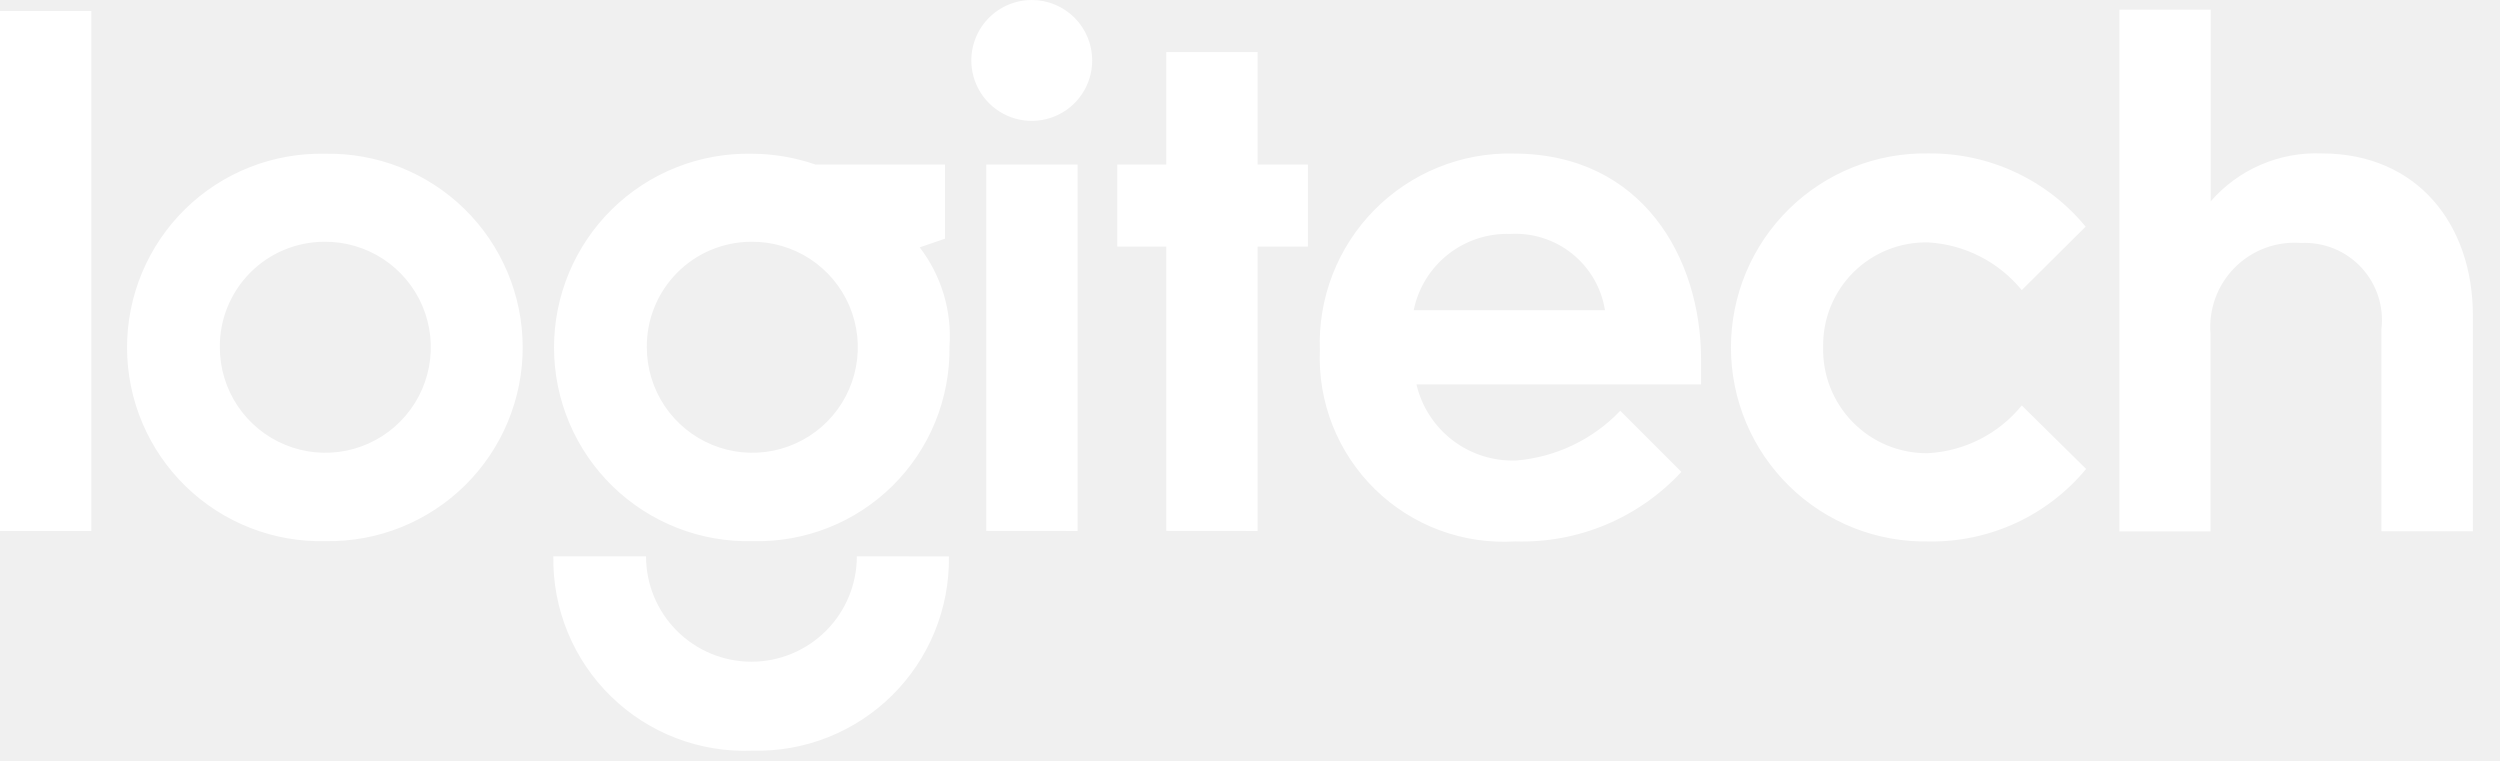
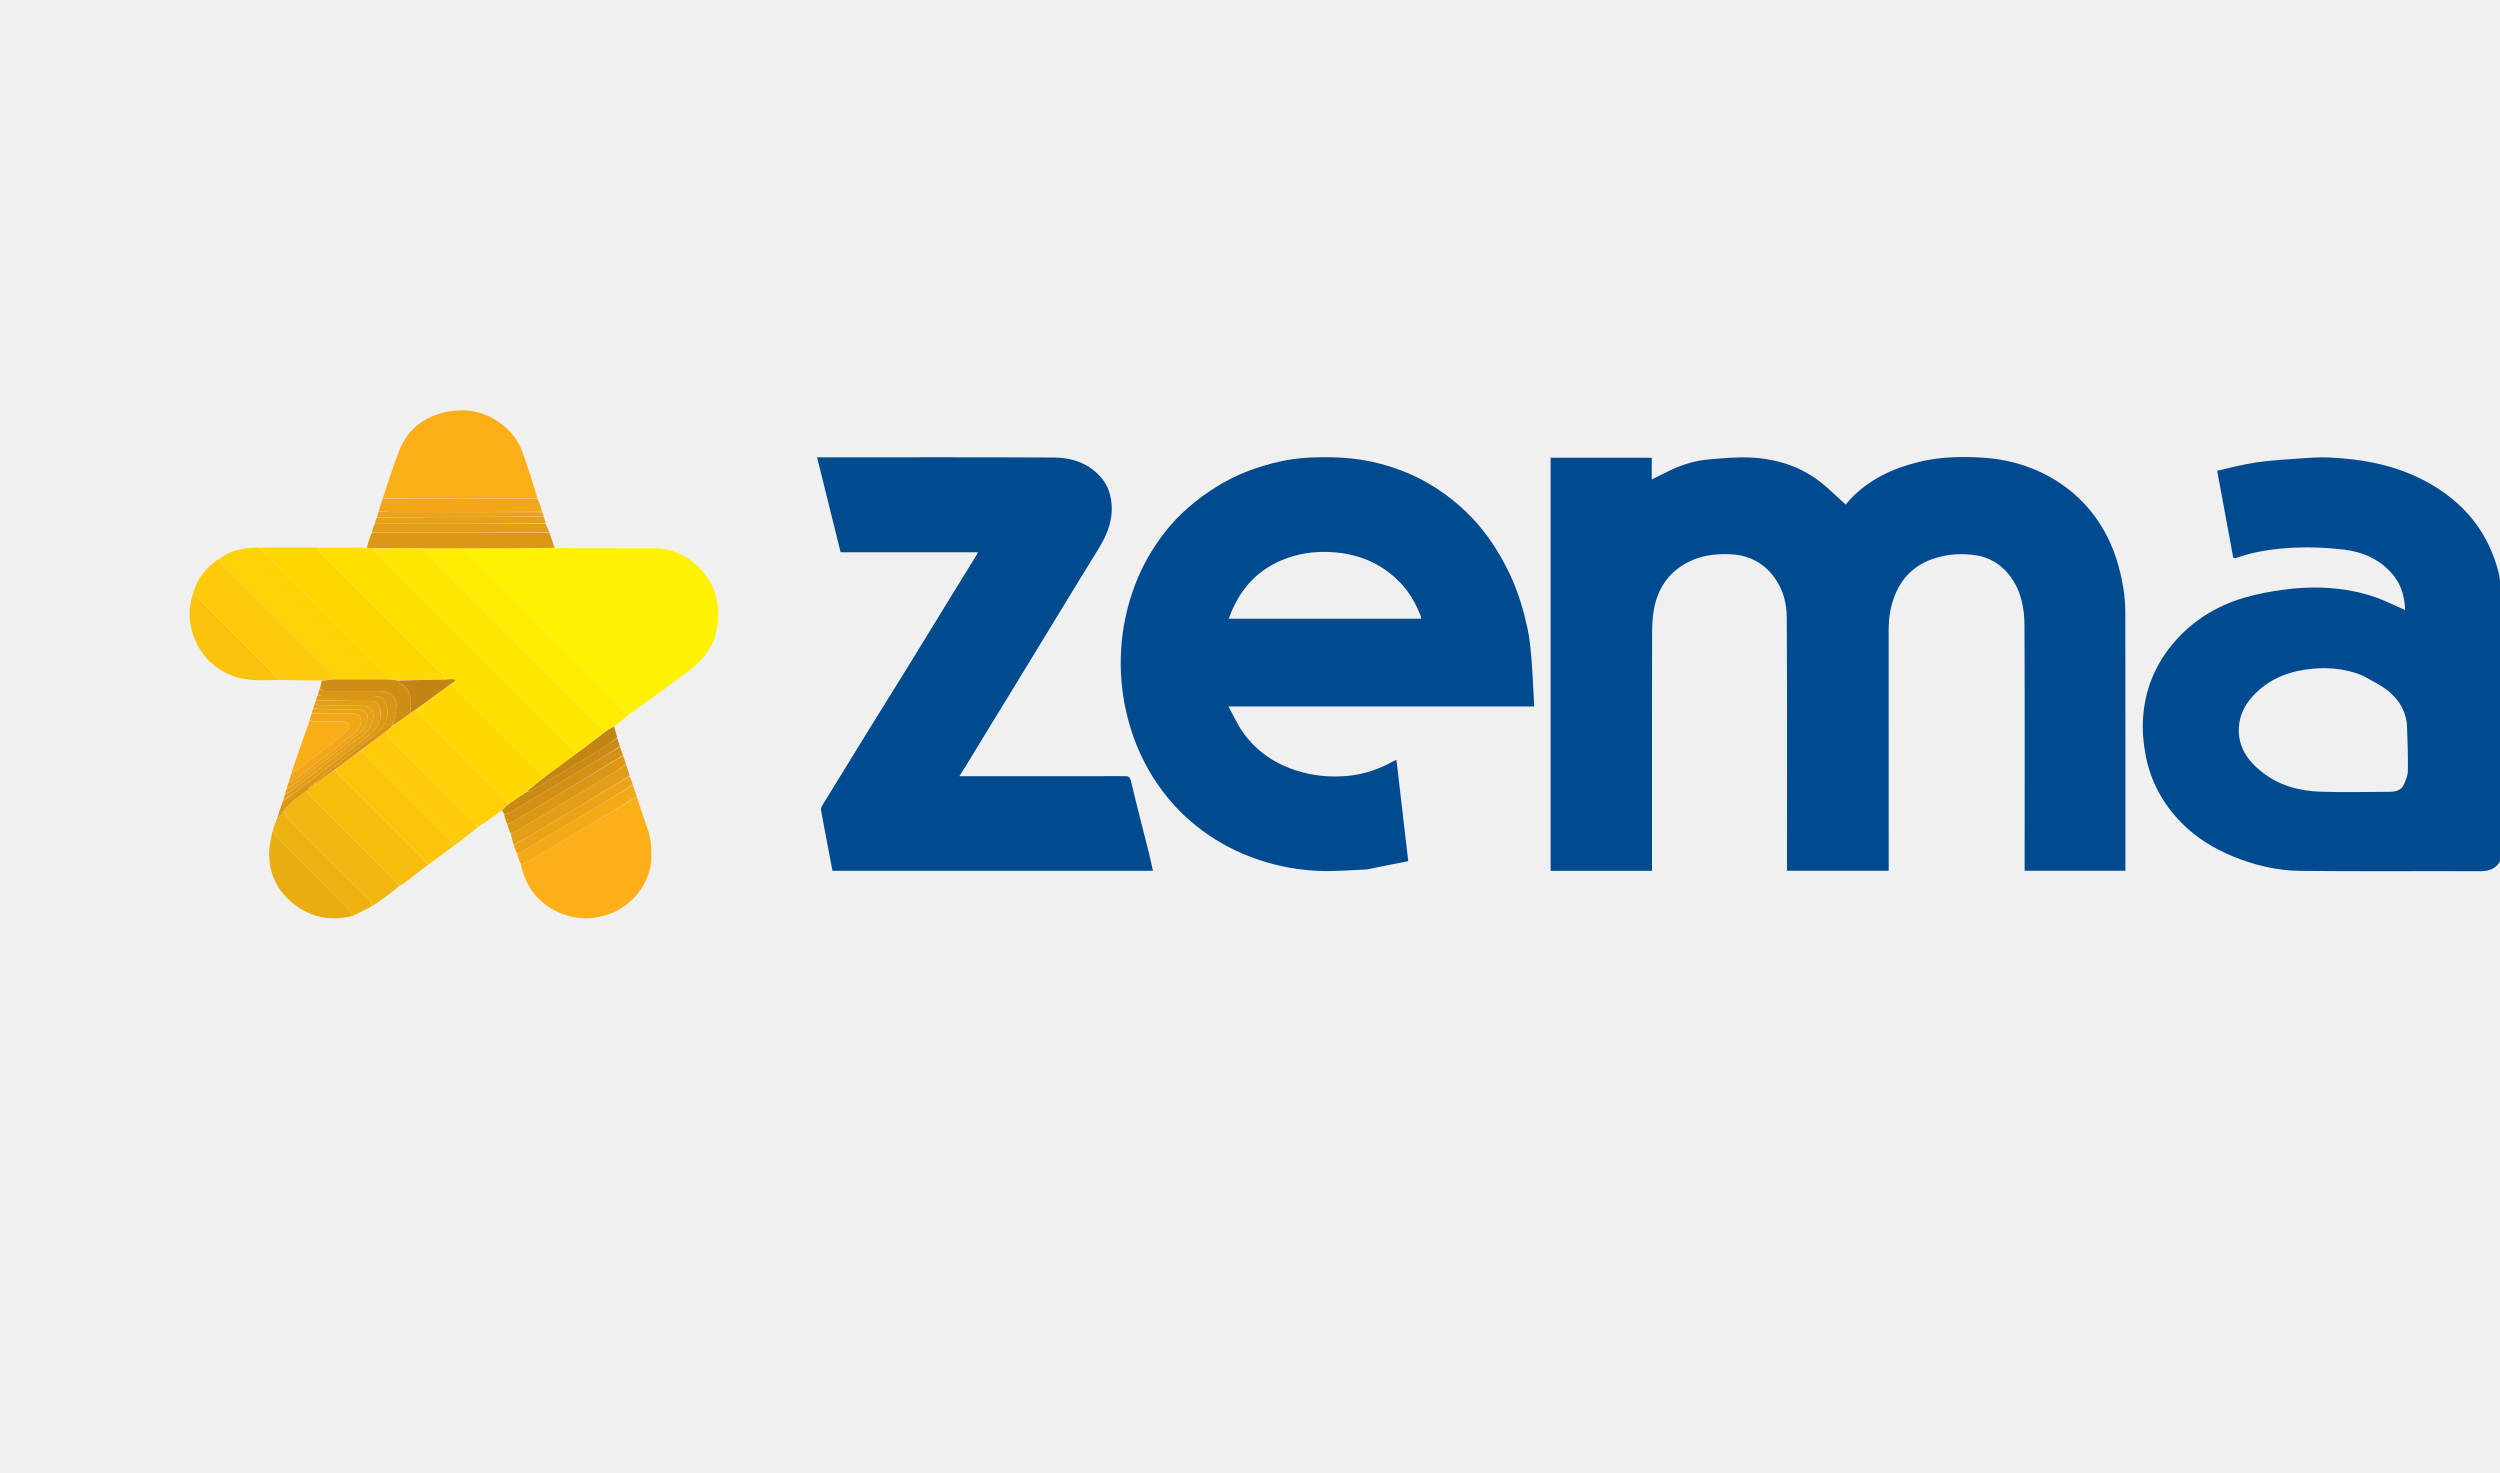
- <svg xmlns="http://www.w3.org/2000/svg" width="92" height="28" viewBox="0 0 92 28" fill="none">
-   <g clip-path="url(#clip0_512_10975)">
-     <path d="M0 19.54V0.405H3.361V19.54H0ZM11.965 5.658C11.014 5.637 10.069 5.806 9.184 6.156C8.299 6.505 7.494 7.028 6.814 7.694C6.135 8.36 5.596 9.155 5.228 10.033C4.861 10.91 4.673 11.852 4.675 12.803C4.677 13.754 4.87 14.695 5.241 15.571C5.613 16.447 6.156 17.239 6.838 17.902C7.521 18.564 8.329 19.084 9.215 19.429C10.101 19.775 11.048 19.939 11.999 19.914C12.945 19.928 13.885 19.754 14.764 19.401C15.642 19.048 16.441 18.524 17.115 17.859C17.789 17.194 18.323 16.401 18.687 15.527C19.051 14.653 19.238 13.716 19.235 12.769C19.233 11.822 19.043 10.886 18.674 10.014C18.306 9.141 17.768 8.351 17.091 7.689C16.415 7.027 15.613 6.507 14.733 6.158C13.852 5.81 12.912 5.64 11.965 5.658ZM11.926 8.897C12.696 8.888 13.451 9.108 14.096 9.529C14.74 9.95 15.245 10.553 15.546 11.262C15.846 11.97 15.93 12.752 15.785 13.508C15.641 14.264 15.274 14.96 14.733 15.508C14.192 16.056 13.501 16.43 12.746 16.584C11.992 16.737 11.209 16.663 10.497 16.37C9.785 16.078 9.176 15.58 8.747 14.941C8.318 14.302 8.09 13.549 8.09 12.779C8.085 12.272 8.181 11.769 8.372 11.299C8.563 10.829 8.845 10.402 9.201 10.041C9.558 9.68 9.982 9.393 10.45 9.197C10.917 9.001 11.419 8.899 11.926 8.897ZM27.678 5.658C26.727 5.637 25.782 5.806 24.897 6.156C24.012 6.505 23.207 7.028 22.527 7.694C21.848 8.36 21.309 9.155 20.941 10.033C20.574 10.91 20.386 11.852 20.388 12.803C20.39 13.754 20.583 14.695 20.954 15.571C21.326 16.447 21.869 17.239 22.551 17.902C23.234 18.564 24.042 19.084 24.928 19.429C25.814 19.775 26.761 19.939 27.712 19.914C28.661 19.937 29.606 19.768 30.489 19.417C31.372 19.067 32.175 18.541 32.85 17.873C33.525 17.204 34.058 16.407 34.417 15.527C34.776 14.648 34.954 13.705 34.941 12.755C35.035 11.444 34.645 10.145 33.845 9.103L34.777 8.784V6.055H30.009C29.26 5.796 28.472 5.661 27.678 5.658ZM27.64 8.897C28.409 8.888 29.164 9.108 29.809 9.529C30.453 9.95 30.958 10.553 31.259 11.262C31.559 11.97 31.643 12.752 31.498 13.508C31.354 14.264 30.988 14.96 30.447 15.508C29.905 16.056 29.214 16.43 28.459 16.584C27.705 16.737 26.922 16.663 26.21 16.37C25.498 16.078 24.889 15.58 24.46 14.941C24.032 14.302 23.803 13.549 23.803 12.779C23.798 12.272 23.894 11.769 24.085 11.299C24.276 10.829 24.558 10.402 24.914 10.041C25.271 9.68 25.695 9.393 26.163 9.197C26.63 9.001 27.132 8.899 27.64 8.897ZM31.532 20.472C31.532 21.501 31.123 22.487 30.396 23.215C29.668 23.942 28.682 24.351 27.653 24.351C26.624 24.351 25.637 23.942 24.91 23.215C24.182 22.487 23.774 21.501 23.774 20.472H20.363C20.347 21.431 20.527 22.383 20.892 23.269C21.257 24.156 21.799 24.959 22.485 25.628C23.171 26.298 23.987 26.821 24.882 27.164C25.778 27.507 26.734 27.664 27.692 27.625C28.641 27.649 29.585 27.482 30.468 27.132C31.351 26.782 32.154 26.258 32.829 25.59C33.504 24.923 34.037 24.125 34.396 23.247C34.756 22.368 34.934 21.426 34.92 20.476L31.532 20.472ZM36.294 19.537V6.055H39.656V19.54L36.294 19.537ZM42.919 19.537V9.076H41.116V6.055H42.919V1.915H46.28V6.055H48.131V9.076H46.28V19.54L42.919 19.537ZM40.193 2.224C40.193 2.664 40.063 3.094 39.818 3.46C39.574 3.826 39.226 4.111 38.82 4.279C38.414 4.448 37.966 4.492 37.535 4.406C37.103 4.32 36.707 4.108 36.396 3.797C36.085 3.486 35.873 3.09 35.787 2.658C35.702 2.227 35.745 1.779 35.914 1.373C36.082 0.967 36.367 0.619 36.733 0.375C37.099 0.13 37.529 0 37.969 0C38.559 0 39.124 0.234 39.542 0.651C39.959 1.069 40.193 1.634 40.193 2.224ZM55.688 5.65C54.738 5.63 53.794 5.805 52.914 6.164C52.033 6.522 51.236 7.057 50.569 7.734C49.903 8.412 49.382 9.218 49.038 10.104C48.695 10.991 48.535 11.938 48.571 12.887C48.532 13.835 48.692 14.78 49.042 15.662C49.392 16.544 49.923 17.342 50.601 18.006C51.279 18.669 52.089 19.183 52.978 19.513C53.867 19.843 54.816 19.983 55.763 19.924C56.905 19.96 58.042 19.75 59.096 19.309C60.151 18.867 61.098 18.205 61.874 17.366L59.627 15.116C58.619 16.172 57.26 16.823 55.806 16.946C54.963 16.98 54.134 16.718 53.462 16.207C52.791 15.696 52.318 14.967 52.125 14.145H62.599V13.22C62.599 9.526 60.461 5.651 55.694 5.651L55.688 5.65ZM55.577 8.609C56.403 8.561 57.217 8.822 57.861 9.341C58.505 9.86 58.934 10.599 59.063 11.416H52.024C52.189 10.603 52.637 9.875 53.288 9.361C53.94 8.847 54.752 8.58 55.581 8.609H55.577ZM71.001 19.925C70.05 19.946 69.105 19.778 68.221 19.429C67.336 19.08 66.53 18.559 65.85 17.894C65.17 17.23 64.629 16.437 64.26 15.561C63.89 14.684 63.7 13.744 63.699 12.793C63.698 11.842 63.887 10.901 64.254 10.024C64.622 9.147 65.161 8.353 65.84 7.687C66.519 7.021 67.323 6.498 68.207 6.148C69.091 5.797 70.036 5.627 70.987 5.646C72.087 5.638 73.176 5.875 74.173 6.342C75.171 6.808 76.051 7.491 76.751 8.341L74.401 10.676C73.981 10.162 73.459 9.741 72.868 9.439C72.276 9.137 71.629 8.96 70.966 8.921C70.456 8.909 69.948 8.999 69.474 9.188C69 9.377 68.568 9.66 68.206 10.02C67.844 10.38 67.559 10.81 67.367 11.283C67.176 11.756 67.082 12.263 67.092 12.774C67.079 13.285 67.17 13.794 67.358 14.269C67.547 14.745 67.829 15.178 68.188 15.542C68.547 15.906 68.975 16.195 69.448 16.39C69.921 16.585 70.428 16.683 70.94 16.678C71.607 16.644 72.26 16.469 72.856 16.167C73.453 15.864 73.979 15.44 74.401 14.921L76.769 17.257C76.068 18.104 75.186 18.784 74.187 19.246C73.189 19.707 72.1 19.94 71 19.926L71.001 19.925ZM77.994 19.55V0.356H81.355V7.408C81.86 6.827 82.49 6.366 83.198 6.062C83.905 5.757 84.672 5.615 85.442 5.646C88.962 5.646 91.002 8.263 91.002 11.609V19.55H87.635V12.122C87.685 11.712 87.646 11.296 87.519 10.903C87.391 10.509 87.18 10.149 86.899 9.846C86.618 9.543 86.274 9.305 85.892 9.149C85.509 8.993 85.097 8.922 84.684 8.941C84.236 8.906 83.784 8.968 83.362 9.124C82.94 9.281 82.557 9.527 82.239 9.846C81.922 10.166 81.677 10.55 81.524 10.973C81.37 11.396 81.31 11.848 81.348 12.297V19.555H77.994V19.55Z" fill="white" />
+ <svg xmlns="http://www.w3.org/2000/svg" width="180" height="106" viewBox="0 0 2556 926" fill="none">
+   <g clip-path="url(#clip0_4314_902)">
+     <path d="M2557 589.532C2552.35 598.599 2544.97 601.148 2535.49 601.113C2474.33 600.892 2413.16 601.421 2352 600.788C2328.35 600.543 2305.36 595.157 2283.29 586.11C2263.3 577.91 2245.16 566.791 2230.11 551.382C2211.47 532.294 2198.95 509.732 2193.8 483.136C2191.2 469.711 2190.15 456.256 2191.17 442.823C2193.19 416.303 2202.65 392.279 2219.2 371.451C2239.08 346.429 2265.04 329.986 2295.57 321.182C2308.59 317.425 2322.1 314.969 2335.56 313.203C2347.95 311.576 2360.59 310.786 2373.07 311.193C2395.6 311.926 2417.65 315.862 2438.53 324.908C2445.18 327.794 2451.76 330.87 2459.05 334.167C2458.46 320.702 2455.32 308.648 2446.83 298.339C2433.58 282.238 2415.68 274.534 2395.72 272.242C2379.35 270.361 2362.67 269.507 2346.23 270.3C2325.97 271.276 2305.71 273.865 2286.36 280.814C2285.5 281.121 2284.44 280.853 2283.33 280.853C2277.89 251.429 2272.46 222.093 2266.84 191.69C2280.06 188.793 2293.17 185.134 2306.53 183.201C2321.77 180.997 2337.21 180.168 2352.59 179.059C2361.83 178.393 2371.13 177.716 2380.36 178.11C2415.96 179.628 2450.45 186.115 2482.04 203.59C2511.3 219.78 2533.88 242.401 2547.11 273.567C2551.74 284.487 2555.22 295.761 2556.62 307.836C2557 401.688 2557 495.375 2557 589.532ZM2415.41 400.997C2396 393.112 2375.72 392.018 2355.46 395.234C2334.58 398.55 2315.95 407.406 2301.8 423.795C2294.44 432.324 2289.77 442.29 2289.04 453.697C2287.77 473.497 2297.86 488.015 2312.34 499.532C2329.69 513.333 2350.43 519.107 2372.22 519.822C2396.03 520.604 2419.88 520.127 2443.71 519.906C2449.28 519.854 2454.99 518.377 2457.6 512.723C2459.64 508.307 2461.72 503.397 2461.79 498.677C2462.02 483.428 2461.58 468.154 2460.93 452.91C2460.3 438.38 2453.22 426.498 2442.51 417.514C2434.66 410.928 2425.04 406.458 2415.41 400.997Z" fill="#004A8F" />
+     <path d="M1808.26 293.757C1796.98 282.446 1783.46 277.487 1768.04 276.984C1752.79 276.487 1738.13 278.497 1724.45 285.872C1705.77 295.942 1695.26 311.994 1691.19 332.231C1689.39 341.178 1689.11 350.539 1689.09 359.714C1688.93 438.208 1689 516.702 1689 595.195C1689 596.985 1689 598.775 1689 600.779C1654.3 600.779 1620.02 600.779 1585.37 600.779C1585.37 460.16 1585.37 319.437 1585.37 178.357C1619.54 178.357 1653.94 178.357 1688.76 178.357C1688.76 185.585 1688.76 192.99 1688.76 200.627C1695.65 197.207 1702.06 193.866 1708.6 190.821C1720.72 185.18 1733.47 181.302 1746.74 180.141C1761.53 178.848 1776.49 177.421 1791.25 178.273C1817.83 179.806 1842.57 187.807 1863.5 205.09C1871.31 211.546 1878.59 218.657 1887.06 226.335C1888.28 224.876 1889.86 222.77 1891.65 220.875C1910.64 200.86 1934.34 189.541 1960.77 182.94C1982.47 177.519 2004.57 176.912 2026.57 178.255C2050.52 179.717 2073.66 185.76 2094.86 197.474C2118.55 210.557 2137.32 228.753 2150.85 252.365C2161.39 270.749 2167.41 290.611 2170.85 311.298C2172.25 319.692 2172.9 328.306 2172.91 336.822C2173.06 422.648 2173 508.475 2173 594.301C2173 596.294 2173 598.287 2173 600.64C2138.8 600.64 2104.73 600.64 2070 600.64C2070 598.895 2070 596.972 2070 595.049C2070 513.388 2070.23 431.727 2069.82 350.069C2069.73 332.103 2066.51 314.468 2055.11 299.413C2046 287.378 2034.24 280.122 2019.27 277.976C2005.78 276.043 1992.61 276.791 1979.44 280.741C1957.65 287.278 1943.38 301.247 1936.01 322.55C1932.51 332.664 1930.96 343.073 1930.97 353.797C1931.03 434.124 1931 514.451 1931 594.778C1931 596.606 1931 598.434 1931 600.631C1896.48 600.631 1862.09 600.631 1827 600.631C1827 598.914 1827 596.993 1827 595.073C1827 510.413 1827.27 425.751 1826.78 341.094C1826.68 323.603 1821.02 307.215 1808.26 293.757Z" fill="#004A8F" />
+     <path d="M1397.35 599.304C1380.07 600.027 1363.12 601.593 1346.3 600.737C1322.57 599.53 1299.31 594.537 1277.08 585.888C1257.81 578.391 1239.98 568.244 1223.71 555.319C1206.04 541.294 1191.33 524.756 1179.27 505.771C1165.52 484.106 1156.32 460.669 1150.87 435.566C1146.62 415.933 1145.12 396.133 1146.14 376.223C1147.35 352.595 1152.33 329.647 1160.83 307.453C1168.09 288.507 1178.13 271.183 1190.44 255.208C1205.19 236.073 1223.38 220.741 1243.88 207.939C1264.04 195.34 1285.97 187.322 1308.96 182.164C1326.36 178.259 1344.14 177.638 1361.99 177.927C1389.02 178.364 1414.92 183.713 1439.78 194.319C1459.09 202.557 1476.4 213.739 1492.24 227.58C1514.91 247.402 1531.51 271.458 1544.14 298.535C1552.32 316.054 1557.74 334.507 1561.79 353.291C1564.12 364.098 1565.04 375.262 1565.92 386.318C1567.13 401.614 1567.7 416.96 1568.57 432.721C1464.41 432.721 1361 432.721 1255.95 432.721C1261.16 442.128 1265.11 451.041 1270.61 458.865C1284.26 478.294 1302.99 491.038 1325.6 498.263C1342.28 503.592 1359.42 505.213 1376.67 503.801C1393.95 502.387 1410.25 496.898 1425.38 488.251C1426.07 487.857 1426.89 487.691 1427.72 487.396C1431.7 521.486 1435.67 555.475 1439.8 590.867C1425.94 593.569 1411.84 596.317 1397.35 599.304ZM1345.5 343C1381.26 343 1417.02 343 1452.77 343C1452.86 342.097 1453.1 341.533 1452.94 341.122C1448 328.474 1441.61 316.677 1432.21 306.733C1414.19 287.67 1391.62 277.572 1365.9 275.22C1349.24 273.696 1332.57 275.121 1316.43 280.828C1286.05 291.578 1266.93 312.939 1256.25 343C1285.9 343 1315.2 343 1345.5 343Z" fill="#004A8F" />
+     <path d="M989.002 490.972C986.349 495.394 983.748 499.446 980.825 504C983.392 504 985.185 504 986.979 504C1041.31 504 1095.65 504.024 1149.98 503.945C1153.55 503.94 1155.21 504.524 1156.19 508.665C1162.03 533.201 1168.41 557.607 1174.53 582.074C1176.06 588.18 1177.35 594.349 1178.8 600.74C1069.7 600.74 960.622 600.74 851.131 600.74C849.097 590.023 847.052 579.226 844.998 568.431C843.119 558.558 841.142 548.701 839.444 538.797C839.183 537.273 839.826 535.307 840.671 533.925C856.394 508.235 872.18 482.583 888.016 456.962C902.407 433.679 916.932 410.478 931.293 387.176C946.249 362.911 961.064 338.558 975.971 314.263C983.339 302.257 990.781 290.297 998.172 278.305C998.744 277.376 999.178 276.362 999.871 275.007C952.799 275.007 906.194 275.007 859.43 275.007C851.436 242.73 843.49 210.649 835.404 178C837.965 178 839.606 178 841.247 178C920.08 178 998.915 177.766 1077.75 178.182C1095.18 178.274 1111.54 183.482 1124.09 196.689C1130.94 203.909 1134.81 212.552 1136.14 222.671C1138.52 240.839 1132.42 256.408 1123.18 271.361C1110.4 292.026 1097.78 312.786 1085.12 333.522C1073.22 353.005 1061.38 372.521 1049.48 392.003C1036.9 412.593 1024.3 433.163 1011.69 453.735C1004.16 466.031 996.601 478.313 989.002 490.972Z" fill="#004A8F" />
+     <path d="M567.04 270.888C601.702 270.925 636.365 270.893 671.028 271.033C685.502 271.092 697.939 276.776 709.14 285.617C722.873 296.457 730.986 310.88 733.602 327.781C735.548 340.353 734.314 353.043 729.441 365.313C723.534 380.186 712.537 390.252 700.146 399.359C681.331 413.188 662.584 427.109 643.148 440.877C642.224 440.56 641.932 440.386 641.699 440.152C586.888 385.362 532.074 330.576 477.326 275.723C476.161 274.557 475.76 272.628 475.471 271.022C506.305 270.956 536.672 270.922 567.04 270.888Z" fill="#FFF200" />
+     <path d="M324.002 270.166C340.663 270.108 357.325 270.049 374.712 270.258C377.294 270.699 379.15 270.873 381.04 271.386C382.201 273.136 383.205 274.668 384.472 275.937C451.026 342.53 517.595 409.106 584.207 475.641C585.937 477.369 588.154 478.609 589.967 480.366C579.207 488.443 568.624 496.23 557.672 504.007C555.559 502.854 553.555 501.972 552.108 500.53C523.108 471.633 494.176 442.666 465.208 413.736C463.811 412.34 462.206 411.151 460.913 409.596C462.539 408.368 463.95 407.41 465.362 406.452C464.966 405.929 464.571 405.405 464.175 404.882C461.113 404.882 458.051 404.882 454.987 404.524C453.814 402.434 452.885 400.458 451.434 399.004C410.241 357.723 368.989 316.502 327.787 275.23C326.313 273.754 325.254 271.863 324.002 270.166Z" fill="#FFDF00" />
+     <path d="M391.27 220.002C396.829 203.74 401.757 187.227 408.098 171.275C417.366 147.96 435.258 134.999 459.942 130.94C475.48 128.384 490.185 130.45 503.896 138.108C518.66 146.354 529.383 158.298 534.923 174.469C540.023 189.357 544.913 204.316 549.395 219.623C496.353 220.002 443.811 220.002 391.27 220.002Z" fill="#FBAF17" />
+     <path d="M651.056 524.976C654.453 535.189 657.568 545.507 661.324 555.586C665.133 565.806 666.256 576.282 666.012 587.048C665.44 612.251 647.586 635.143 625.3 643.999C614.522 648.283 603.303 650.196 591.956 648.858C567.464 645.97 545.654 631.414 536.076 606.368C534.617 602.551 533.432 598.629 532.543 594.376C534.831 593.397 536.89 593.125 538.53 592.148C557.582 580.807 576.549 569.323 595.582 557.949C614.048 546.914 632.563 535.963 651.056 524.976Z" fill="#FCAF18" />
+     <path d="M323.538 270.096C325.254 271.863 326.313 273.753 327.786 275.229C368.988 316.501 410.241 357.723 451.434 399.004C452.885 400.458 453.814 402.433 454.661 404.771C438.539 405.534 422.742 405.692 406.551 405.78C403.106 405.454 400.056 405.199 396.967 404.594C395.403 402.114 394.139 399.72 392.312 397.889C351.498 356.974 310.615 316.128 269.786 275.229C268.313 273.753 267.255 271.864 266.004 270.167C285.027 270.12 304.05 270.073 323.538 270.096Z" fill="#FFD801" />
+     <path d="M475.004 271.054C475.762 272.627 476.163 274.556 477.327 275.723C532.075 330.576 586.889 385.362 641.7 440.152C641.933 440.385 642.225 440.56 642.798 440.906C638.282 444.984 633.457 448.918 627.977 452.989C624.234 455.154 621.148 457.183 618.008 458.857C616.692 457.224 615.438 455.938 614.168 454.669C554.656 395.154 495.134 335.647 435.678 276.075C434.396 274.79 433.879 272.742 433.473 271.022C447.628 271.014 461.316 271.034 475.004 271.054Z" fill="#FFEC00" />
+     <path d="M265.551 270.097C267.255 271.864 268.313 273.753 269.786 275.229C310.615 316.128 351.498 356.974 392.312 397.889C394.139 399.72 395.403 402.114 396.499 404.626C378.381 404.987 360.694 404.967 342.968 404.607C341.686 402.743 340.563 401.1 339.181 399.715C302.411 362.901 265.598 326.128 228.861 289.28C226.792 287.205 225.301 284.555 223.541 282.172C231.626 275.863 240.94 272.482 250.965 271.058C255.631 270.395 260.384 270.351 265.551 270.097Z" fill="#FFD205" />
+     <path d="M223.173 282.153C225.3 284.555 226.791 287.206 228.86 289.281C265.597 326.128 302.409 362.901 339.18 399.716C340.562 401.1 341.685 402.743 342.506 404.636C337.709 405.372 333.335 405.738 328.962 406.104C314.617 406.06 300.272 406.016 285.422 405.569C284.243 404.244 283.678 403.212 282.88 402.413C255.545 375.039 228.194 347.681 200.805 320.362C199.803 319.363 198.388 318.779 197.166 318.001C200.58 304.309 208.397 293.568 219.343 284.924C220.506 284.006 221.651 283.065 223.173 282.153Z" fill="#FECA09" />
+     <path d="M513.057 538.824C505.264 544.488 497.47 550.153 489.219 555.654C487.505 554.159 486.284 552.795 484.991 551.501C456.727 523.225 428.414 494.997 400.262 466.609C397.949 464.277 396.719 460.87 395.176 457.696C397.247 455.975 399.129 454.519 401.32 452.912C407.76 448.201 413.891 443.641 420.319 438.932C422.415 437.569 424.215 436.356 426.052 435.485C427.627 437.953 428.911 440.329 430.739 442.164C459.175 470.708 487.686 499.178 516.159 527.684C517.558 529.085 518.779 530.665 519.911 532.444C517.513 534.758 515.285 536.791 513.057 538.824Z" fill="#FFD005" />
+     <path d="M438.106 594.048C430.819 599.682 423.54 605.326 416.239 610.941C413.935 612.713 411.571 614.407 408.605 616.063C406.191 614.033 404.478 612.003 402.608 610.13C374.176 581.666 345.704 553.243 317.329 524.723C315.82 523.206 315.088 520.916 314.121 518.715C314.836 517.641 315.423 516.837 316.331 515.998C317.444 515.311 318.237 514.661 319.247 513.907C319.734 513.609 319.916 513.352 320.357 512.988C328.136 507.628 335.568 502.313 343.004 497.363C344.157 499.47 345.047 501.467 346.49 502.914C375.733 532.259 405.037 561.544 434.346 590.823C435.511 591.987 436.849 592.977 438.106 594.048Z" fill="#F6BD0D" />
+     <path d="M438.458 594.018C436.85 592.977 435.512 591.986 434.347 590.823C405.038 561.543 375.734 532.258 346.491 502.914C345.048 501.466 344.157 499.469 343.191 497.087C352.252 489.974 361.131 483.501 370.011 477.393C371.168 479.497 372.07 481.49 373.516 482.941C402.453 511.977 431.463 540.939 460.404 569.97C461.866 571.436 462.841 573.388 464.043 575.113C455.632 581.405 447.221 587.697 438.458 594.018Z" fill="#FAC50B" />
+     <path d="M313.994 518.986C315.088 520.916 315.821 523.206 317.33 524.723C345.705 553.243 374.177 581.666 402.608 610.13C404.479 612.003 406.192 614.033 408.306 616.205C399.648 623.2 390.662 629.98 381.331 636.437C379.768 634.018 378.925 631.543 377.264 629.892C369.03 621.71 360.469 613.857 352.227 605.681C334.058 587.658 315.926 569.594 297.993 551.336C294.792 548.076 292.624 543.802 290.117 539.687C296.252 530.349 305.322 524.899 313.994 518.986Z" fill="#F1B60F" />
+     <path d="M464.356 574.967C462.842 573.388 461.866 571.437 460.405 569.971C431.463 540.94 402.453 511.977 373.517 482.941C372.071 481.49 371.169 479.497 370.168 477.092C378.544 470.272 386.766 464.117 394.988 457.962C396.721 460.87 397.95 464.277 400.263 466.609C428.415 494.997 456.729 523.225 484.993 551.501C486.285 552.795 487.507 554.159 488.904 555.8C480.92 562.346 472.794 568.583 464.356 574.967Z" fill="#FECA09" />
+     <path d="M196.983 318.355C198.389 318.779 199.804 319.363 200.805 320.362C228.195 347.681 255.546 375.04 282.881 402.413C283.679 403.212 284.243 404.244 284.959 405.501C268.89 405.976 252.732 407.152 237.164 401.128C219.031 394.111 206.457 381.479 199.11 363.762C193.048 349.141 191.946 334.015 196.983 318.355Z" fill="#F9C30B" />
+     <path d="M359.998 646.833C340.186 651.993 321.425 649.227 304.611 637.723C285.626 624.734 275.076 606.455 275.165 583.104C275.195 575.184 277.163 567.27 278.86 559.382C280.936 562.06 281.889 565.214 283.938 567.283C308.06 591.646 332.379 615.813 356.517 640.16C358.204 641.862 358.862 644.585 359.998 646.833Z" fill="#E9AD11" />
+     <path d="M475.471 271.022C461.316 271.035 447.628 271.015 433.004 270.99C415.047 271.006 398.027 271.026 381.006 271.047C379.15 270.873 377.294 270.699 375.174 270.232C376.368 265.08 377.825 260.222 380.073 255.176C441.176 254.995 501.489 255.002 561.801 255.008C563.527 260.051 565.252 265.094 567.009 270.513C536.673 270.922 506.306 270.956 475.471 271.022Z" fill="#DC9715" />
+     <path d="M360.377 646.893C358.862 644.585 358.204 641.862 356.517 640.16C332.379 615.813 308.06 591.646 283.938 567.283C281.889 565.214 280.936 562.061 279.186 559.179C279.685 556.406 280.474 553.866 281.867 550.956C282.633 549.697 282.794 548.809 282.955 547.921C282.955 547.921 282.979 547.99 283.263 547.86C285.691 545.152 287.834 542.574 289.978 539.996C292.623 543.802 294.791 548.076 297.992 551.336C315.925 569.594 334.057 587.658 352.227 605.681C360.468 613.857 369.029 621.71 377.263 629.892C378.925 631.543 379.767 634.018 380.993 636.473C374.25 640.206 367.503 643.58 360.377 646.893Z" fill="#EDB210" />
+     <path d="M391.172 220.378C443.81 220.002 496.352 220.002 549.349 220.003C551.419 224.428 553.033 228.851 554.253 233.638C502.594 234 451.33 234.024 400.067 233.957C395.786 233.951 391.505 233.336 387.225 233.004C388.508 228.92 389.792 224.837 391.172 220.378Z" fill="#F1A717" />
+     <path d="M651.023 524.585C632.564 535.964 614.049 546.915 595.583 557.949C576.55 569.323 557.583 580.807 538.531 592.148C536.891 593.125 534.831 593.397 532.589 593.997C530.931 590.571 529.651 587.145 528.686 583.358C530.359 582.513 531.842 582.237 533.06 581.514C555.829 567.988 578.601 554.466 601.3 540.821C616.602 531.622 631.791 522.233 647.031 512.929C648.35 516.684 649.669 520.439 651.023 524.585Z" fill="#F4A917" />
+     <path d="M561.753 254.653C501.488 255.002 441.175 254.996 380.389 254.98C380.693 252.095 381.471 249.22 383.043 246.164C441.835 245.99 499.834 245.996 557.832 246.002C559.123 248.767 560.414 251.532 561.753 254.653Z" fill="#E49D16" />
+     <path d="M525.167 573.997C524.11 570.6 523.053 567.203 522.318 563.376C523.558 562.562 524.538 562.283 525.383 561.776C556.983 542.835 588.598 523.917 620.14 504.877C626.913 500.788 633.414 496.247 640.04 491.914C641.357 495.672 642.675 499.43 643.708 503.719C610.058 524.212 576.713 544.211 543.307 564.104C537.393 567.626 531.22 570.711 525.167 573.997Z" fill="#E49D16" />
+     <path d="M420.022 439.081C413.891 443.641 407.76 448.201 401.316 452.508C402.169 447.834 403.468 443.444 404.474 438.988C407.573 425.251 401.088 417 387.308 417C369.057 417 350.806 417.061 332.556 416.909C330.684 416.893 328.822 415.606 326.955 414.909C327.636 412.23 328.316 409.551 328.979 406.489C333.335 405.739 337.708 405.372 342.544 404.977C360.693 404.968 378.38 404.988 396.536 404.975C400.054 405.199 403.105 405.455 406.609 406.136C407.723 407.25 408.273 408.122 409.061 408.601C417.185 413.541 420.762 420.714 420.036 430.18C419.809 433.13 420.014 436.113 420.022 439.081Z" fill="#D08D13" />
+     <path d="M298.193 500.002C304.083 482.557 309.973 465.113 316.451 447.401C318.991 447.423 320.942 447.943 322.897 447.961C332.394 448.048 341.892 447.938 351.388 448.026C356.59 448.075 358.585 451.561 355.923 455.999C354.92 457.67 353.465 459.184 351.924 460.399C336.704 472.397 321.471 484.38 306.105 496.189C303.833 497.935 300.848 498.754 298.193 500.002Z" fill="#F9AD17" />
+     <path d="M640.015 491.529C633.414 496.246 626.913 500.787 620.14 504.876C588.598 523.916 556.983 542.834 525.383 561.776C524.538 562.282 523.558 562.561 522.279 562.985C520.714 559.924 519.511 556.823 518.619 553.352C520.902 552.157 523.012 551.562 524.825 550.473C562.25 527.984 599.642 505.439 637.04 482.905C638.024 485.651 639.007 488.398 640.015 491.529Z" fill="#DC9715" />
+     <path d="M525.219 574.36C531.22 570.711 537.394 567.626 543.307 564.104C576.714 544.211 610.058 524.212 643.747 504.11C644.957 506.726 645.844 509.481 646.881 512.582C631.79 522.233 616.602 531.622 601.299 540.821C578.601 554.466 555.828 567.988 533.059 581.514C531.842 582.237 530.358 582.513 528.629 582.998C527.262 580.24 526.266 577.481 525.219 574.36Z" fill="#ECA316" />
+     <path d="M636.889 482.569C599.644 505.44 562.252 527.984 524.826 550.473C523.013 551.563 520.904 552.157 518.569 552.988C517.157 549.914 516.108 546.833 515.498 543.375C517.959 542.327 520.187 542.004 521.971 540.937C546.036 526.538 570.019 512 594.066 497.57C607.279 489.642 620.575 481.851 633.834 473.998C634.801 476.743 635.768 479.487 636.889 482.569Z" fill="#D39014" />
+     <path d="M557.892 245.62C499.835 245.995 441.836 245.989 383.361 245.97C383.534 243.862 384.182 241.766 385.456 239.336C442.747 238.991 499.412 238.982 556.077 238.973C556.702 241.062 557.326 243.15 557.892 245.62Z" fill="#E8A016" />
+     <path d="M633.766 473.62C620.574 481.851 607.277 489.641 594.064 497.57C570.017 512 546.034 526.537 521.969 540.937C520.185 542.004 517.957 542.327 515.555 542.995C514.668 541.725 514.161 540.457 513.355 539.006C515.284 536.791 517.512 534.758 520.244 532.353C526.481 527.94 532.213 523.899 538.134 520.127C540.86 519.414 543.597 518.769 545.901 517.397C568.924 503.686 591.917 489.922 614.819 476.01C620.415 472.611 625.648 468.616 631.048 464.895C631.932 467.677 632.816 470.46 633.766 473.62Z" fill="#CB8A13" />
+     <path d="M290.116 539.687C287.834 542.574 285.691 545.152 283.227 547.855C284.886 541.881 286.865 535.782 289.372 529.337C296.565 524.191 303.375 519.576 309.874 514.559C332.261 497.281 354.486 479.793 376.886 462.533C385.193 456.132 389.967 448.366 389.059 437.498C388.489 430.675 385.15 427.037 378.449 427.007C371.463 426.975 364.474 427.117 357.49 426.973C346.057 426.737 334.627 426.331 323.196 425.997C323.578 424.425 323.96 422.853 324.937 421.41C327.333 421.693 329.134 421.976 330.937 421.979C347.898 422.013 364.859 422.025 381.82 421.99C391.295 421.971 394.747 426.906 395.885 434.26C397.327 443.581 394.362 452.139 387.243 458.02C369.023 473.07 350.222 487.413 331.765 502.18C327.611 505.503 323.916 509.399 320.009 513.032C319.915 513.351 319.733 513.609 318.887 513.908C317.544 514.686 316.777 515.36 316.009 516.034C315.422 516.837 314.836 517.641 314.121 518.715C305.321 524.899 296.251 530.349 290.116 539.687Z" fill="#DC9715" />
+     <path d="M298.122 500.381C300.848 498.754 303.833 497.935 306.105 496.189C321.471 484.38 336.704 472.397 351.924 460.4C353.465 459.185 354.92 457.671 355.923 456C358.586 451.561 356.59 448.075 351.388 448.027C341.892 447.938 332.394 448.048 322.897 447.961C320.942 447.943 318.991 447.423 316.641 447.069C316.837 444.915 317.431 442.827 318.558 440.369C333.046 440.001 347.002 439.965 360.958 440.017C367.254 440.041 369.138 442.181 369.019 448.498C368.905 454.536 364.924 458.193 360.78 461.473C342.783 475.724 324.69 489.858 306.503 503.867C302.942 506.61 298.806 508.609 294.936 510.951C295.974 507.554 297.013 504.157 298.122 500.381Z" fill="#F1A717" />
+     <path d="M320.357 512.987C323.916 509.399 327.611 505.503 331.765 502.18C350.222 487.413 369.024 473.07 387.243 458.02C394.363 452.139 397.327 443.581 395.885 434.26C394.747 426.906 391.296 421.971 381.82 421.99C364.859 422.025 347.898 422.014 330.937 421.98C329.135 421.976 327.333 421.693 325.244 421.228C325.413 419.039 325.868 417.161 326.64 415.096C328.823 415.606 330.684 416.893 332.557 416.908C350.806 417.06 369.058 417 387.308 417C401.089 417 407.574 425.25 404.474 438.987C403.469 443.443 402.169 447.833 401.008 452.658C399.129 454.519 397.247 455.975 395.176 457.696C386.765 464.117 378.543 470.272 370.165 476.728C361.13 483.502 352.251 489.974 343.186 496.722C335.568 502.313 328.137 507.628 320.357 512.987Z" fill="#D99415" />
+     <path d="M323.031 426.313C334.628 426.332 346.057 426.738 357.491 426.974C364.475 427.118 371.464 426.976 378.45 427.008C385.151 427.038 388.49 430.676 389.06 437.499C389.968 448.367 385.194 456.133 376.887 462.534C354.487 479.794 332.262 497.282 309.875 514.56C303.376 519.577 296.566 524.192 289.543 528.999C289.795 526.918 290.403 524.829 291.45 522.365C293.635 521.118 295.589 520.513 297.099 519.338C321.547 500.327 345.831 481.101 370.427 462.283C376.041 457.987 379.655 452.995 381.412 446.291C383.482 438.392 378.838 432.002 370.789 432.001C356.796 431.999 342.801 432.094 328.81 431.907C326.519 431.877 324.244 430.616 321.961 429.924C322.262 428.826 322.564 427.728 323.031 426.313Z" fill="#E49D16" />
+     <path d="M631.026 464.495C625.649 468.616 620.416 472.611 614.82 476.01C591.918 489.922 568.926 503.686 545.903 517.397C543.599 518.769 540.861 519.414 538.309 519.848C544.875 514.206 551.458 509.111 558.041 504.017C568.623 496.23 579.206 488.443 590.262 480.212C599.843 472.916 608.953 466.064 618.062 459.212C621.148 457.183 624.234 455.154 627.664 453.137C629.006 456.797 630.005 460.446 631.026 464.495Z" fill="#C48411" />
+     <path d="M556.039 238.601C499.412 238.983 442.747 238.992 385.625 239.002C385.741 237.219 386.315 235.437 387.057 233.329C391.506 233.336 395.786 233.952 400.067 233.957C451.331 234.024 502.595 234.001 554.311 234.001C555.176 235.41 555.588 236.819 556.039 238.601Z" fill="#ECA316" />
+     <path d="M321.659 430.109C324.244 430.615 326.519 431.876 328.811 431.907C342.802 432.093 356.796 431.998 370.789 432C378.838 432.001 383.482 438.392 381.413 446.29C379.656 452.994 376.042 457.986 370.427 462.282C345.831 481.1 321.548 500.326 297.1 519.337C295.589 520.512 293.636 521.117 291.527 521.994C291.783 520.239 292.399 518.476 293.465 516.356C295.387 515.394 297.068 515.065 298.298 514.138C304.779 509.255 311.149 504.225 317.552 499.238C335.055 485.607 352.81 472.278 369.843 458.083C373.273 455.225 374.893 449.224 375.647 444.407C376.367 439.806 371.396 436.092 366.534 435.993C351.091 435.678 335.649 435.333 320.207 435C320.59 433.432 320.973 431.864 321.659 430.109Z" fill="#E8A016" />
+     <path d="M320.051 435.312C335.649 435.333 351.092 435.678 366.534 435.993C371.396 436.092 376.367 439.807 375.647 444.407C374.893 449.225 373.273 455.225 369.843 458.083C352.81 472.278 335.055 485.607 317.552 499.239C311.149 504.225 304.779 509.255 298.298 514.139C297.068 515.065 295.387 515.394 293.541 516C293.472 514.892 293.777 513.783 294.33 512.196C294.797 511.498 294.926 511.234 294.967 510.927C294.967 510.927 294.977 510.971 294.956 510.961C298.806 508.608 302.942 506.61 306.503 503.866C324.691 489.858 342.783 475.724 360.781 461.473C364.924 458.192 368.905 454.535 369.019 448.498C369.138 442.181 367.254 440.04 360.958 440.017C347.002 439.964 333.046 440 318.634 440C318.75 438.541 319.322 437.082 320.051 435.312Z" fill="#ECA316" />
+     <path d="M282.649 548.083C282.795 548.809 282.634 549.697 282.183 550.772C282.043 550.054 282.193 549.15 282.649 548.083Z" fill="#DC9715" />
+     <path d="M294.723 511.008C294.924 511.235 294.795 511.498 294.394 511.846C294.301 511.678 294.391 511.383 294.723 511.008Z" fill="#F1A717" />
+     <path d="M618.006 458.856C608.952 466.063 599.842 472.915 590.438 479.922C588.153 478.608 585.936 477.368 584.205 475.64C517.594 409.106 451.024 342.529 384.471 275.936C383.203 274.668 382.2 273.135 381.039 271.386C398.026 271.025 415.046 271.005 432.535 271.017C433.877 272.742 434.395 274.79 435.677 276.074C495.132 335.647 554.654 395.153 614.167 454.669C615.436 455.938 616.69 457.224 618.006 458.856Z" fill="#FFE600" />
+     <path d="M557.671 504.007C551.458 509.112 544.875 514.206 538.119 519.58C532.214 523.9 526.482 527.941 520.416 532.072C518.779 530.666 517.559 529.086 516.16 527.685C487.686 499.178 459.176 470.708 430.74 442.164C428.912 440.329 427.628 437.953 426.33 435.284C437.946 426.448 449.322 418.157 460.698 409.866C462.206 411.151 463.81 412.34 465.207 413.736C494.175 442.666 523.107 471.633 552.107 500.531C553.554 501.972 555.558 502.854 557.671 504.007Z" fill="#FFD801" />
+     <path d="M460.912 409.596C449.321 418.157 437.945 426.448 426.292 434.941C424.215 436.356 422.415 437.57 420.319 438.932C420.014 436.113 419.81 433.13 420.036 430.18C420.762 420.714 417.185 413.541 409.061 408.601C408.273 408.122 407.724 407.25 407.004 406.205C422.741 405.692 438.538 405.534 454.661 405.129C458.049 404.882 461.112 404.882 464.174 404.882C464.569 405.405 464.965 405.929 465.36 406.453C463.949 407.41 462.538 408.368 460.912 409.596Z" fill="#C48411" />
+     <path d="M316.33 515.998C316.776 515.36 317.544 514.687 318.67 514.012C318.237 514.661 317.444 515.311 316.33 515.998Z" fill="#D99415" />
  </g>
  <defs>
-     <clipPath id="clip0_512_10975">
-       <rect width="91.001" height="27.625" fill="white" />
+     <clipPath id="clip0_4314_902">
+       <rect width="2556" height="926" fill="white" />
    </clipPath>
  </defs>
</svg>
